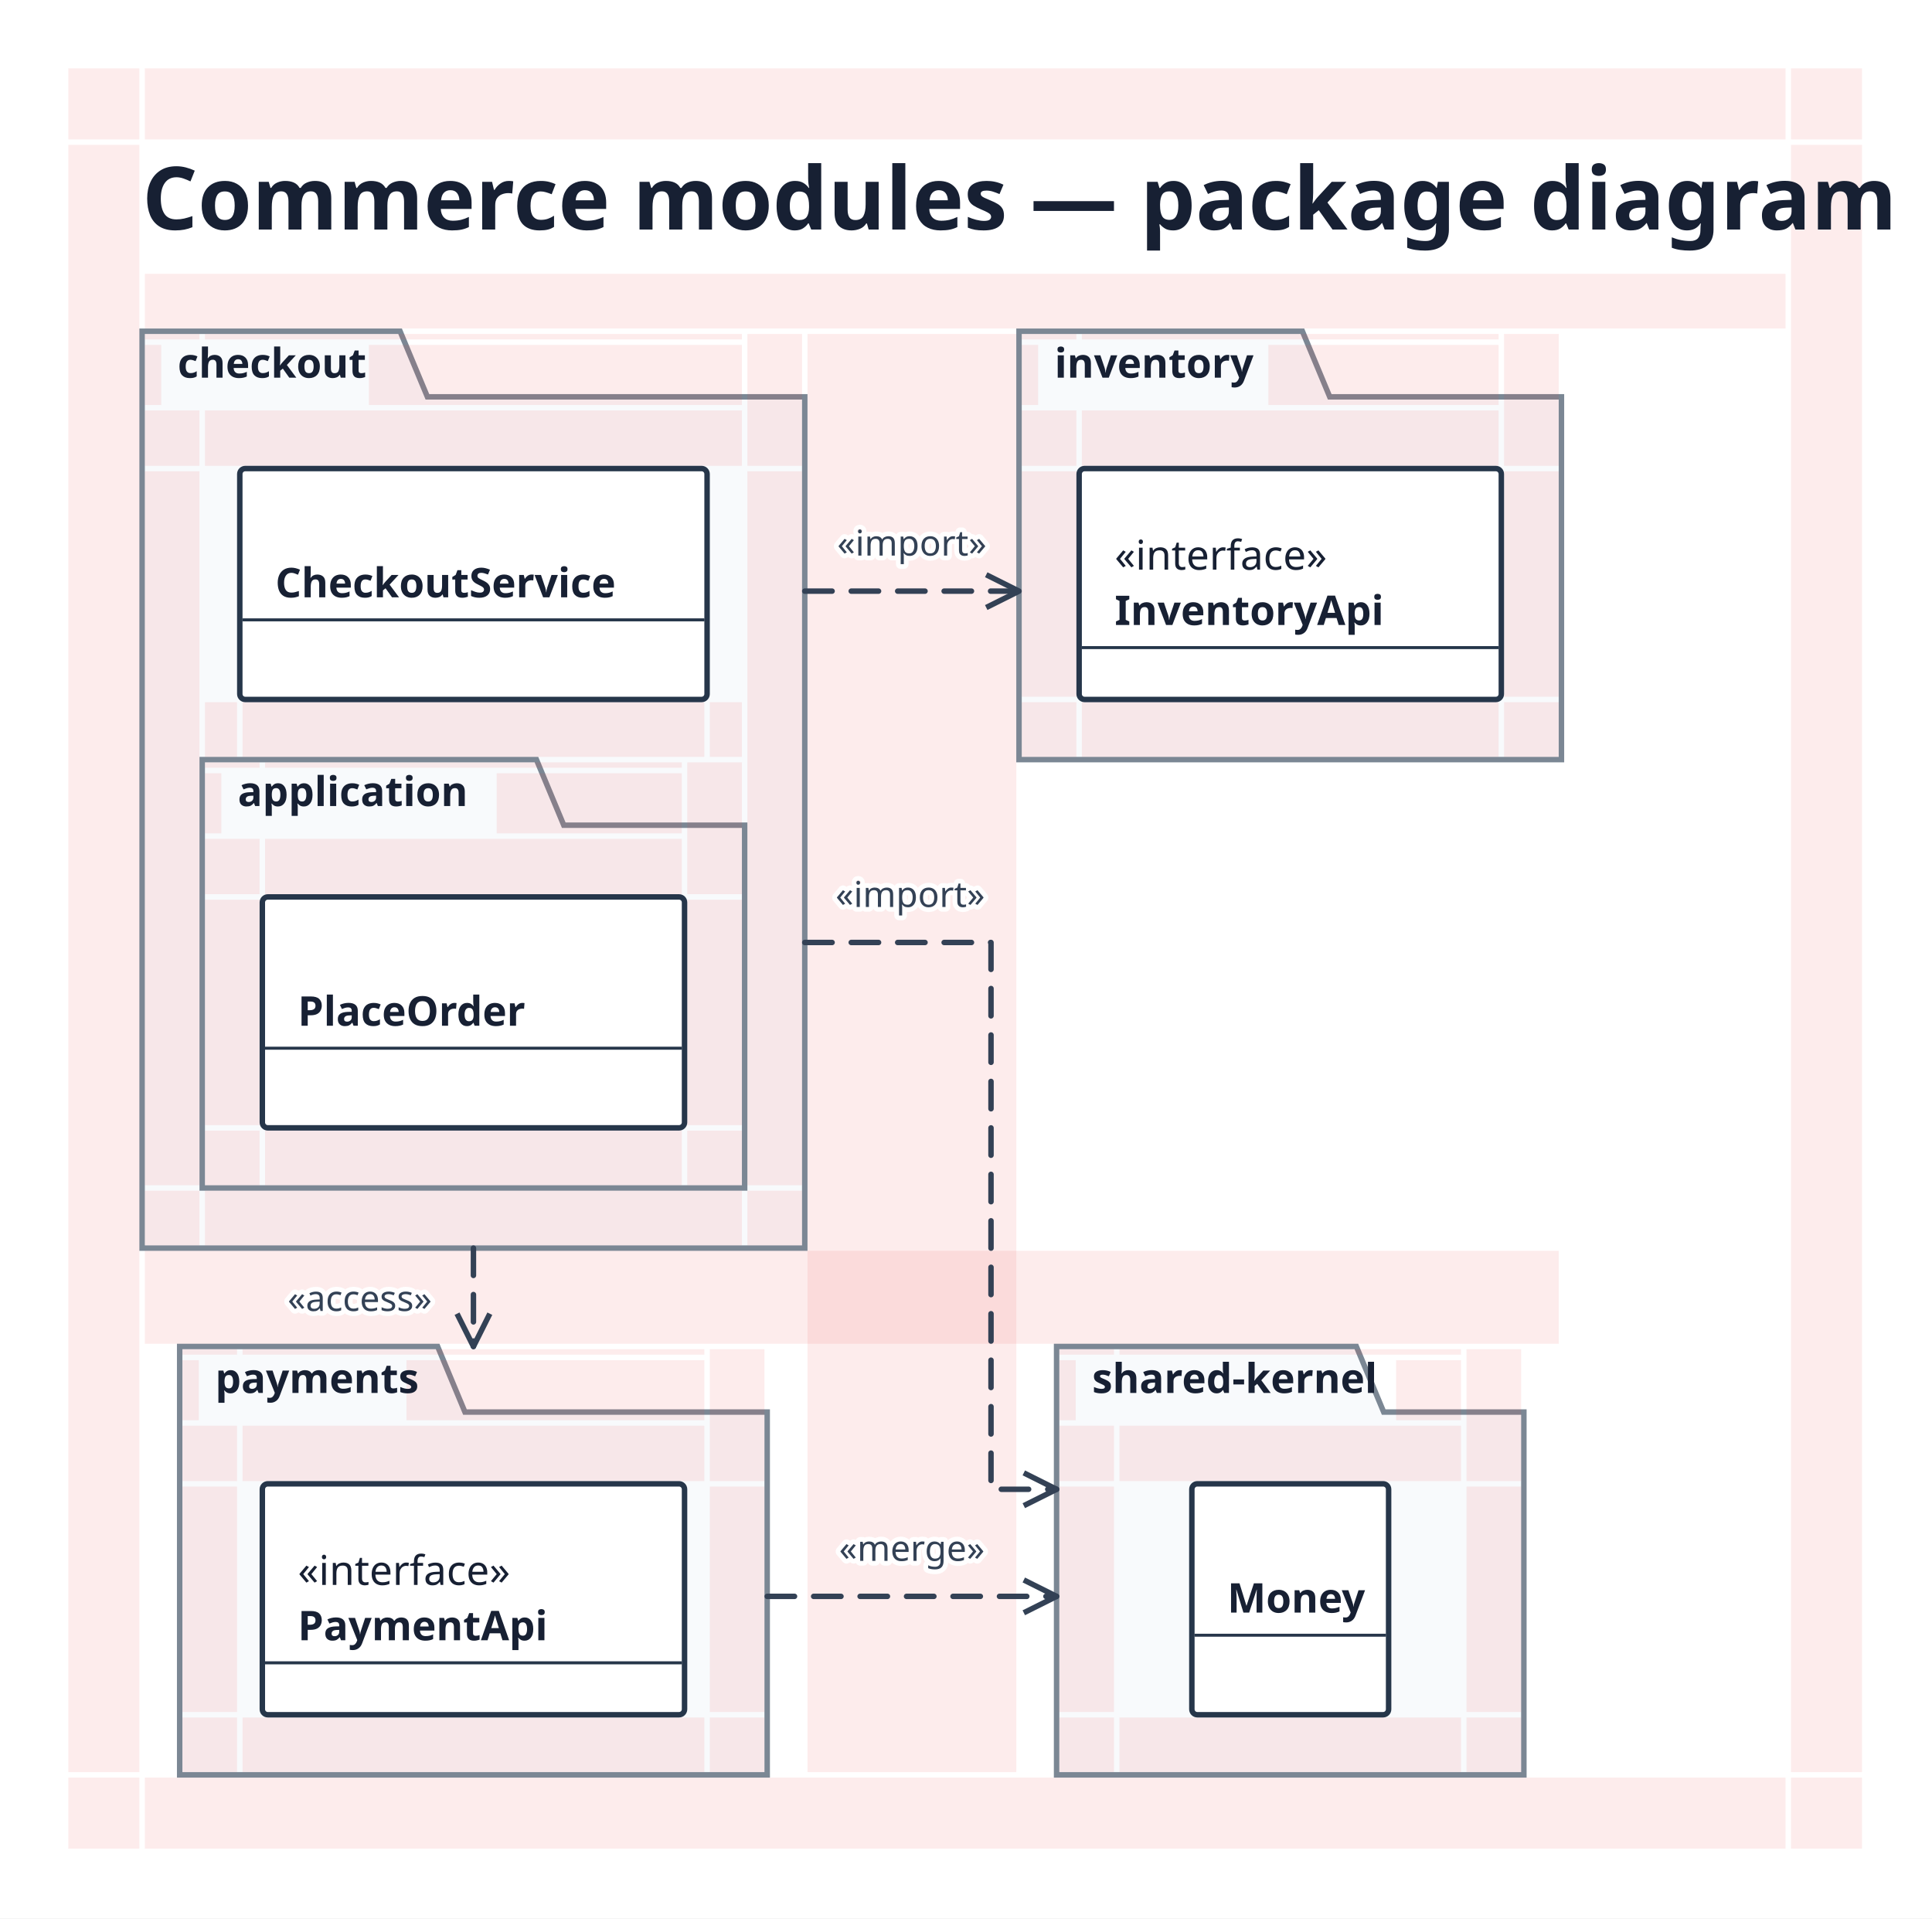
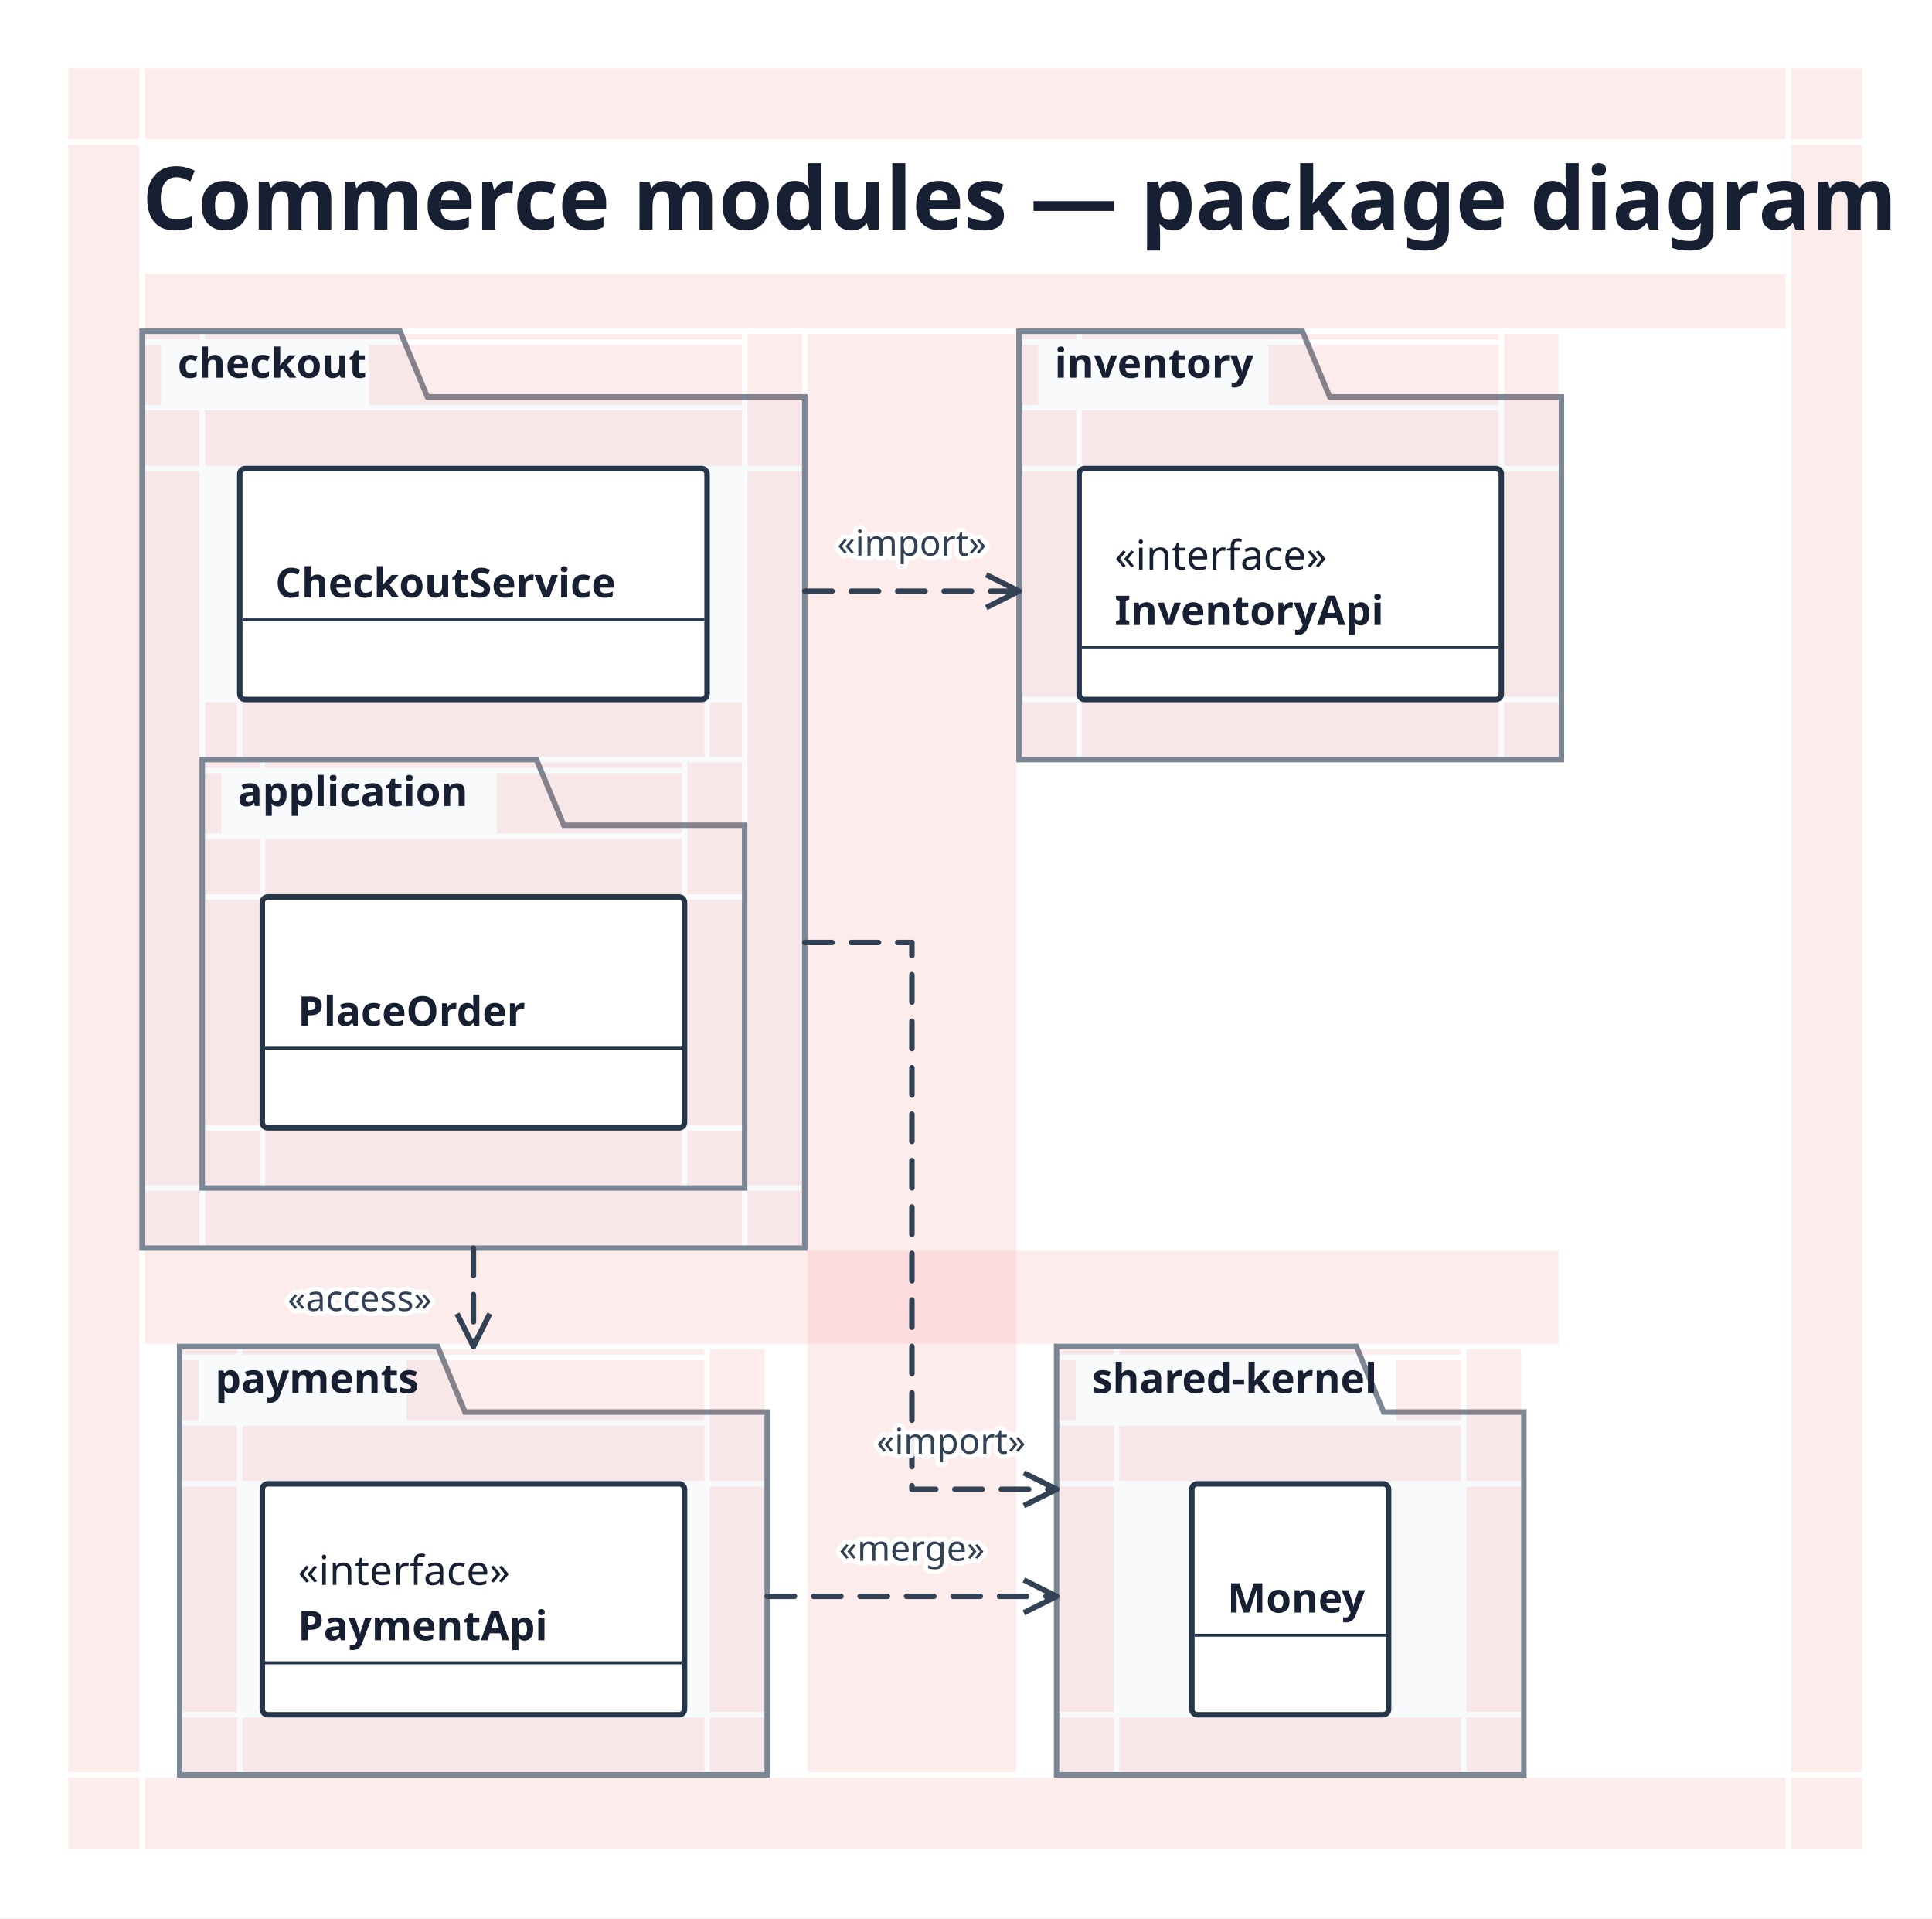
<svg xmlns="http://www.w3.org/2000/svg" width="707" height="702" viewBox="0 0 707 702" role="img" aria-label="uml-package-example">
  <rect width="100%" height="100%" fill="#ffffff" />
  <g id="boundaries">
    <path d="M 52 145.2 V 456.7 H 294.5 V 145.2 H 156.4 L 146.4 121.2 H 52 Z" fill="#f8fafc" stroke="#7b8794" stroke-width="2" />
    <path d="M 372.9 145.2 V 277.95 H 571.4 V 145.2 H 486.6 L 476.6 121.2 H 372.9 Z" fill="#f8fafc" stroke="#7b8794" stroke-width="2" />
    <path d="M 65.75 516.7 V 649.45 H 280.75 V 516.7 H 170.15 L 160.15 492.7 H 65.75 Z" fill="#f8fafc" stroke="#7b8794" stroke-width="2" />
    <path d="M 386.65 516.7 V 649.45 H 557.65 V 516.7 H 506.35 L 496.35 492.7 H 386.65 Z" fill="#f8fafc" stroke="#7b8794" stroke-width="2" />
    <path d="M 74 301.95 V 434.7 H 272.5 V 301.95 H 206.3 L 196.3 277.95 H 74 Z" fill="#f8fafc" stroke="#7b8794" stroke-width="2" />
  </g>
  <g id="routing-regions">
    <rect data-routing-region="mesh:padding:$root:top" data-region-kind="padding" data-materialized="false" data-authored="false" x="53" y="25" width="600.4" height="26" fill="#ef4444" fill-opacity="0.1" />
    <rect data-routing-region="mesh:padding:$root:right" data-region-kind="padding" data-materialized="false" data-authored="false" x="655.4" y="53" width="26" height="595.45" fill="#ef4444" fill-opacity="0.1" />
    <rect data-routing-region="mesh:padding:$root:bottom" data-region-kind="padding" data-materialized="false" data-authored="false" x="53" y="650.45" width="600.4" height="26" fill="#ef4444" fill-opacity="0.1" />
    <rect data-routing-region="mesh:padding:$root:left" data-region-kind="padding" data-materialized="false" data-authored="false" x="25" y="53" width="26" height="595.45" fill="#ef4444" fill-opacity="0.1" />
    <rect data-routing-region="mesh:corner:$root:top-left" data-region-kind="corner" data-materialized="true" data-authored="false" x="25" y="25" width="26" height="26" fill="#ef4444" fill-opacity="0.1" />
    <rect data-routing-region="mesh:corner:$root:top-right" data-region-kind="corner" data-materialized="true" data-authored="false" x="655.4" y="25" width="26" height="26" fill="#ef4444" fill-opacity="0.1" />
    <rect data-routing-region="mesh:corner:$root:bottom-right" data-region-kind="corner" data-materialized="true" data-authored="false" x="655.4" y="650.45" width="26" height="26" fill="#ef4444" fill-opacity="0.1" />
    <rect data-routing-region="mesh:corner:$root:bottom-left" data-region-kind="corner" data-materialized="true" data-authored="false" x="25" y="650.45" width="26" height="26" fill="#ef4444" fill-opacity="0.1" />
    <rect data-routing-region="mesh:gap:$root:0" data-region-kind="gap" data-materialized="false" data-authored="false" x="53" y="100.2" width="600.4" height="20" fill="#ef4444" fill-opacity="0.1" />
-     <rect data-routing-region="mesh:grid-column-gap:packages:0" data-region-kind="gap" data-materialized="false" data-authored="false" x="295.5" y="122.2" width="76.4" height="526.25" fill="#ef4444" fill-opacity="0.1" />
+     <rect data-routing-region="mesh:grid-column-gap:packages:0" data-region-kind="gap" data-materialized="true" data-authored="false" x="295.5" y="122.2" width="76.4" height="526.25" fill="#ef4444" fill-opacity="0.1" />
    <rect data-routing-region="mesh:grid-row-gap:packages:0" data-region-kind="gap" data-materialized="false" data-authored="false" x="53" y="457.7" width="517.4" height="34" fill="#ef4444" fill-opacity="0.1" />
    <rect data-routing-region="mesh:padding:packages/checkout:top:part-0" data-region-kind="padding" data-materialized="false" data-authored="false" x="75" y="122.2" width="196.5" height="2" fill="#ef4444" fill-opacity="0.1" />
    <rect data-routing-region="mesh:padding:packages/checkout:top:part-1" data-region-kind="padding" data-materialized="false" data-authored="false" x="75" y="150.2" width="196.5" height="20.25" fill="#ef4444" fill-opacity="0.1" />
    <rect data-routing-region="mesh:padding:packages/checkout:top:part-2" data-region-kind="padding" data-materialized="false" data-authored="false" x="135" y="126.2" width="136.5" height="22" fill="#ef4444" fill-opacity="0.1" />
    <rect data-routing-region="mesh:padding:packages/checkout:right" data-region-kind="padding" data-materialized="false" data-authored="false" x="273.5" y="172.45" width="20" height="261.25" fill="#ef4444" fill-opacity="0.1" />
    <rect data-routing-region="mesh:padding:packages/checkout:bottom" data-region-kind="padding" data-materialized="false" data-authored="false" x="75" y="435.7" width="196.5" height="20" fill="#ef4444" fill-opacity="0.1" />
    <rect data-routing-region="mesh:padding:packages/checkout:left" data-region-kind="padding" data-materialized="false" data-authored="false" x="53" y="172.45" width="20" height="261.25" fill="#ef4444" fill-opacity="0.1" />
    <rect data-routing-region="mesh:corner:packages/checkout:top-left:part-0" data-region-kind="corner" data-materialized="true" data-authored="false" x="53" y="122.2" width="20" height="2" fill="#ef4444" fill-opacity="0.1" />
    <rect data-routing-region="mesh:corner:packages/checkout:top-left:part-1" data-region-kind="corner" data-materialized="true" data-authored="false" x="53" y="150.2" width="20" height="20.25" fill="#ef4444" fill-opacity="0.1" />
    <rect data-routing-region="mesh:corner:packages/checkout:top-left:part-2" data-region-kind="corner" data-materialized="true" data-authored="false" x="53" y="126.2" width="6" height="22" fill="#ef4444" fill-opacity="0.1" />
    <rect data-routing-region="mesh:corner:packages/checkout:top-right" data-region-kind="corner" data-materialized="true" data-authored="false" x="273.5" y="122.2" width="20" height="48.25" fill="#ef4444" fill-opacity="0.1" />
    <rect data-routing-region="mesh:corner:packages/checkout:bottom-right" data-region-kind="corner" data-materialized="true" data-authored="false" x="273.5" y="435.7" width="20" height="20" fill="#ef4444" fill-opacity="0.1" />
    <rect data-routing-region="mesh:corner:packages/checkout:bottom-left" data-region-kind="corner" data-materialized="true" data-authored="false" x="53" y="435.7" width="20" height="20" fill="#ef4444" fill-opacity="0.1" />
    <rect data-routing-region="mesh:gap:packages/checkout:0" data-region-kind="gap" data-materialized="false" data-authored="false" x="88.75" y="256.95" width="169" height="20" fill="#ef4444" fill-opacity="0.1" />
    <rect data-routing-region="mesh:gap:packages/checkout:0:access-0" data-region-kind="gap" data-materialized="false" data-authored="false" x="75" y="256.95" width="11.75" height="20" fill="#ef4444" fill-opacity="0.1" />
    <rect data-routing-region="mesh:gap:packages/checkout:0:access-1" data-region-kind="gap" data-materialized="false" data-authored="false" x="259.75" y="256.95" width="11.75" height="20" fill="#ef4444" fill-opacity="0.1" />
    <rect data-routing-region="mesh:padding:packages/checkout/application:top:part-0" data-region-kind="padding" data-materialized="false" data-authored="false" x="97" y="278.95" width="152.5" height="2" fill="#ef4444" fill-opacity="0.1" />
    <rect data-routing-region="mesh:padding:packages/checkout/application:top:part-1" data-region-kind="padding" data-materialized="false" data-authored="false" x="97" y="306.95" width="152.5" height="20.25" fill="#ef4444" fill-opacity="0.1" />
    <rect data-routing-region="mesh:padding:packages/checkout/application:top:part-2" data-region-kind="padding" data-materialized="false" data-authored="false" x="181.75" y="282.95" width="67.75" height="22" fill="#ef4444" fill-opacity="0.1" />
    <rect data-routing-region="mesh:padding:packages/checkout/application:right" data-region-kind="padding" data-materialized="false" data-authored="false" x="251.5" y="329.2" width="20" height="82.5" fill="#ef4444" fill-opacity="0.1" />
    <rect data-routing-region="mesh:padding:packages/checkout/application:bottom" data-region-kind="padding" data-materialized="false" data-authored="false" x="97" y="413.7" width="152.5" height="20" fill="#ef4444" fill-opacity="0.1" />
    <rect data-routing-region="mesh:padding:packages/checkout/application:left" data-region-kind="padding" data-materialized="false" data-authored="false" x="75" y="329.2" width="20" height="82.5" fill="#ef4444" fill-opacity="0.1" />
    <rect data-routing-region="mesh:corner:packages/checkout/application:top-left:part-0" data-region-kind="corner" data-materialized="true" data-authored="false" x="75" y="278.95" width="20" height="2" fill="#ef4444" fill-opacity="0.1" />
    <rect data-routing-region="mesh:corner:packages/checkout/application:top-left:part-1" data-region-kind="corner" data-materialized="true" data-authored="false" x="75" y="306.95" width="20" height="20.25" fill="#ef4444" fill-opacity="0.1" />
    <rect data-routing-region="mesh:corner:packages/checkout/application:top-left:part-2" data-region-kind="corner" data-materialized="true" data-authored="false" x="75" y="282.95" width="6" height="22" fill="#ef4444" fill-opacity="0.1" />
    <rect data-routing-region="mesh:corner:packages/checkout/application:top-right" data-region-kind="corner" data-materialized="true" data-authored="false" x="251.5" y="278.95" width="20" height="48.25" fill="#ef4444" fill-opacity="0.1" />
    <rect data-routing-region="mesh:corner:packages/checkout/application:bottom-right" data-region-kind="corner" data-materialized="true" data-authored="false" x="251.5" y="413.7" width="20" height="20" fill="#ef4444" fill-opacity="0.1" />
    <rect data-routing-region="mesh:corner:packages/checkout/application:bottom-left" data-region-kind="corner" data-materialized="true" data-authored="false" x="75" y="413.7" width="20" height="20" fill="#ef4444" fill-opacity="0.1" />
    <rect data-routing-region="mesh:padding:packages/inventory:top:part-0" data-region-kind="padding" data-materialized="false" data-authored="false" x="395.9" y="122.2" width="152.5" height="2" fill="#ef4444" fill-opacity="0.1" />
    <rect data-routing-region="mesh:padding:packages/inventory:top:part-1" data-region-kind="padding" data-materialized="false" data-authored="false" x="395.9" y="150.2" width="152.5" height="20.25" fill="#ef4444" fill-opacity="0.1" />
    <rect data-routing-region="mesh:padding:packages/inventory:top:part-2" data-region-kind="padding" data-materialized="false" data-authored="false" x="464.15" y="126.2" width="84.25" height="22" fill="#ef4444" fill-opacity="0.1" />
    <rect data-routing-region="mesh:padding:packages/inventory:right" data-region-kind="padding" data-materialized="false" data-authored="false" x="550.4" y="172.45" width="20" height="82.5" fill="#ef4444" fill-opacity="0.1" />
    <rect data-routing-region="mesh:padding:packages/inventory:bottom" data-region-kind="padding" data-materialized="false" data-authored="false" x="395.9" y="256.95" width="152.5" height="20" fill="#ef4444" fill-opacity="0.1" />
    <rect data-routing-region="mesh:padding:packages/inventory:left" data-region-kind="padding" data-materialized="false" data-authored="false" x="373.9" y="172.45" width="20" height="82.5" fill="#ef4444" fill-opacity="0.1" />
    <rect data-routing-region="mesh:corner:packages/inventory:top-left:part-0" data-region-kind="corner" data-materialized="true" data-authored="false" x="373.9" y="122.2" width="20" height="2" fill="#ef4444" fill-opacity="0.1" />
    <rect data-routing-region="mesh:corner:packages/inventory:top-left:part-1" data-region-kind="corner" data-materialized="true" data-authored="false" x="373.9" y="150.2" width="20" height="20.25" fill="#ef4444" fill-opacity="0.1" />
    <rect data-routing-region="mesh:corner:packages/inventory:top-left:part-2" data-region-kind="corner" data-materialized="true" data-authored="false" x="373.9" y="126.2" width="6" height="22" fill="#ef4444" fill-opacity="0.1" />
    <rect data-routing-region="mesh:corner:packages/inventory:top-right" data-region-kind="corner" data-materialized="true" data-authored="false" x="550.4" y="122.2" width="20" height="48.25" fill="#ef4444" fill-opacity="0.1" />
    <rect data-routing-region="mesh:corner:packages/inventory:bottom-right" data-region-kind="corner" data-materialized="true" data-authored="false" x="550.4" y="256.95" width="20" height="20" fill="#ef4444" fill-opacity="0.1" />
    <rect data-routing-region="mesh:corner:packages/inventory:bottom-left" data-region-kind="corner" data-materialized="true" data-authored="false" x="373.9" y="256.95" width="20" height="20" fill="#ef4444" fill-opacity="0.1" />
    <rect data-routing-region="mesh:padding:packages/payments:top:part-0" data-region-kind="padding" data-materialized="false" data-authored="false" x="88.75" y="493.7" width="169" height="2" fill="#ef4444" fill-opacity="0.1" />
    <rect data-routing-region="mesh:padding:packages/payments:top:part-1" data-region-kind="padding" data-materialized="false" data-authored="false" x="88.75" y="521.7" width="169" height="20.25" fill="#ef4444" fill-opacity="0.1" />
    <rect data-routing-region="mesh:padding:packages/payments:top:part-2" data-region-kind="padding" data-materialized="false" data-authored="false" x="148.75" y="497.7" width="109" height="22" fill="#ef4444" fill-opacity="0.1" />
    <rect data-routing-region="mesh:padding:packages/payments:right" data-region-kind="padding" data-materialized="false" data-authored="false" x="259.75" y="543.95" width="20" height="82.5" fill="#ef4444" fill-opacity="0.1" />
    <rect data-routing-region="mesh:padding:packages/payments:bottom" data-region-kind="padding" data-materialized="false" data-authored="false" x="88.75" y="628.45" width="169" height="20" fill="#ef4444" fill-opacity="0.1" />
    <rect data-routing-region="mesh:padding:packages/payments:left" data-region-kind="padding" data-materialized="false" data-authored="false" x="66.75" y="543.95" width="20" height="82.5" fill="#ef4444" fill-opacity="0.1" />
    <rect data-routing-region="mesh:corner:packages/payments:top-left:part-0" data-region-kind="corner" data-materialized="true" data-authored="false" x="66.75" y="493.7" width="20" height="2" fill="#ef4444" fill-opacity="0.1" />
    <rect data-routing-region="mesh:corner:packages/payments:top-left:part-1" data-region-kind="corner" data-materialized="true" data-authored="false" x="66.75" y="521.7" width="20" height="20.25" fill="#ef4444" fill-opacity="0.1" />
    <rect data-routing-region="mesh:corner:packages/payments:top-left:part-2" data-region-kind="corner" data-materialized="true" data-authored="false" x="66.75" y="497.7" width="6" height="22" fill="#ef4444" fill-opacity="0.1" />
    <rect data-routing-region="mesh:corner:packages/payments:top-right" data-region-kind="corner" data-materialized="true" data-authored="false" x="259.75" y="493.7" width="20" height="48.25" fill="#ef4444" fill-opacity="0.1" />
    <rect data-routing-region="mesh:corner:packages/payments:bottom-right" data-region-kind="corner" data-materialized="true" data-authored="false" x="259.75" y="628.45" width="20" height="20" fill="#ef4444" fill-opacity="0.1" />
    <rect data-routing-region="mesh:corner:packages/payments:bottom-left" data-region-kind="corner" data-materialized="true" data-authored="false" x="66.75" y="628.45" width="20" height="20" fill="#ef4444" fill-opacity="0.1" />
    <rect data-routing-region="mesh:padding:packages/shared-kernel:top:part-0" data-region-kind="padding" data-materialized="false" data-authored="false" x="409.65" y="493.7" width="125" height="2" fill="#ef4444" fill-opacity="0.1" />
    <rect data-routing-region="mesh:padding:packages/shared-kernel:top:part-1" data-region-kind="padding" data-materialized="false" data-authored="false" x="409.65" y="521.7" width="125" height="20.25" fill="#ef4444" fill-opacity="0.1" />
    <rect data-routing-region="mesh:padding:packages/shared-kernel:top:part-2" data-region-kind="padding" data-materialized="false" data-authored="false" x="510.9" y="497.7" width="23.75" height="22" fill="#ef4444" fill-opacity="0.1" />
    <rect data-routing-region="mesh:padding:packages/shared-kernel:right" data-region-kind="padding" data-materialized="false" data-authored="false" x="536.65" y="543.95" width="20" height="82.5" fill="#ef4444" fill-opacity="0.1" />
    <rect data-routing-region="mesh:padding:packages/shared-kernel:bottom" data-region-kind="padding" data-materialized="false" data-authored="false" x="409.65" y="628.45" width="125" height="20" fill="#ef4444" fill-opacity="0.1" />
    <rect data-routing-region="mesh:padding:packages/shared-kernel:left" data-region-kind="padding" data-materialized="false" data-authored="false" x="387.65" y="543.95" width="20" height="82.5" fill="#ef4444" fill-opacity="0.1" />
    <rect data-routing-region="mesh:corner:packages/shared-kernel:top-left:part-0" data-region-kind="corner" data-materialized="true" data-authored="false" x="387.65" y="493.7" width="20" height="2" fill="#ef4444" fill-opacity="0.1" />
    <rect data-routing-region="mesh:corner:packages/shared-kernel:top-left:part-1" data-region-kind="corner" data-materialized="true" data-authored="false" x="387.65" y="521.7" width="20" height="20.25" fill="#ef4444" fill-opacity="0.1" />
    <rect data-routing-region="mesh:corner:packages/shared-kernel:top-left:part-2" data-region-kind="corner" data-materialized="true" data-authored="false" x="387.65" y="497.7" width="6" height="22" fill="#ef4444" fill-opacity="0.1" />
    <rect data-routing-region="mesh:corner:packages/shared-kernel:top-right" data-region-kind="corner" data-materialized="true" data-authored="false" x="536.65" y="493.7" width="20" height="48.25" fill="#ef4444" fill-opacity="0.1" />
    <rect data-routing-region="mesh:corner:packages/shared-kernel:bottom-right" data-region-kind="corner" data-materialized="true" data-authored="false" x="536.65" y="628.45" width="20" height="20" fill="#ef4444" fill-opacity="0.1" />
    <rect data-routing-region="mesh:corner:packages/shared-kernel:bottom-left" data-region-kind="corner" data-materialized="true" data-authored="false" x="387.65" y="628.45" width="20" height="20" fill="#ef4444" fill-opacity="0.1" />
  </g>
  <g id="sharing-debug" />
  <g id="corridor-dividers" />
  <g id="lines">
    <g data-line="checkout-inventory">
      <polyline points="294.5,216.304 372.9,216.304" fill="none" stroke="#334155" stroke-width="2" stroke-linejoin="round" stroke-linecap="round" stroke-dasharray="10 7" />
      <path d="M 360.9 222.304 L 372.9 216.304 L 360.9 210.304" fill="none" stroke="#334155" stroke-width="2" stroke-linejoin="round" />
    </g>
    <g data-line="checkout-payments">
      <polyline points="173.25,456.7 173.25,492.7" fill="none" stroke="#334155" stroke-width="2" stroke-linejoin="round" stroke-linecap="round" stroke-dasharray="10 7" />
      <path d="M 167.25 480.7 L 173.25 492.7 L 179.25 480.7" fill="none" stroke="#334155" stroke-width="2" stroke-linejoin="round" />
    </g>
    <g data-line="checkout-shared">
-       <polyline points="294.5,344.867 362.65,344.867 362.65,544.95 386.65,544.95" fill="none" stroke="#334155" stroke-width="2" stroke-linejoin="round" stroke-linecap="round" stroke-dasharray="10 7" />
+       <polyline points="294.5,344.867 333.7,344.867 333.7,544.95 386.65,544.95" fill="none" stroke="#334155" stroke-width="2" stroke-linejoin="round" stroke-linecap="round" stroke-dasharray="10 7" />
      <path d="M 374.65 550.95 L 386.65 544.95 L 374.65 538.95" fill="none" stroke="#334155" stroke-width="2" stroke-linejoin="round" />
    </g>
    <g data-line="payments-shared">
      <polyline points="280.75,584.138 386.65,584.138" fill="none" stroke="#334155" stroke-width="2" stroke-linejoin="round" stroke-linecap="round" stroke-dasharray="10 7" />
      <path d="M 374.65 590.138 L 386.65 584.138 L 374.65 578.138" fill="none" stroke="#334155" stroke-width="2" stroke-linejoin="round" />
    </g>
  </g>
  <g id="objects">
    <rect x="87.75" y="171.45" width="171" height="84.5" rx="2" fill="#ffffff" stroke="#26364a" stroke-width="2" />
    <rect x="96" y="328.2" width="154.5" height="84.5" rx="2" fill="#ffffff" stroke="#26364a" stroke-width="2" />
    <rect x="394.9" y="171.45" width="154.5" height="84.5" rx="2" fill="#ffffff" stroke="#26364a" stroke-width="2" />
    <rect x="96" y="542.95" width="154.5" height="84.5" rx="2" fill="#ffffff" stroke="#26364a" stroke-width="2" />
    <rect x="436.15" y="542.95" width="72" height="84.5" rx="2" fill="#ffffff" stroke="#26364a" stroke-width="2" />
  </g>
  <g id="ports" />
  <g id="text">
    <text x="52" y="84" text-anchor="start" fill="#172033" font-family="ui-rounded, 'Comic Sans MS', sans-serif" font-size="32" font-weight="700">Commerce modules — package diagram</text>
    <text x="65" y="138.2" text-anchor="start" fill="#172033" font-family="ui-rounded, 'Comic Sans MS', sans-serif" font-size="15" font-weight="700">checkout</text>
    <text x="100.75" y="218.575" text-anchor="start" fill="#172033" font-family="ui-rounded, 'Comic Sans MS', sans-serif" font-size="15" font-weight="700">CheckoutService</text>
    <path d="M 88.75 226.825 H 257.75" stroke="#26364a" stroke-width="1" />
    <path d="M 88.75 226.825 H 257.75" stroke="#26364a" stroke-width="1" />
    <text x="87" y="294.95" text-anchor="start" fill="#172033" font-family="ui-rounded, 'Comic Sans MS', sans-serif" font-size="15" font-weight="700">application</text>
    <text x="109" y="375.325" text-anchor="start" fill="#172033" font-family="ui-rounded, 'Comic Sans MS', sans-serif" font-size="15" font-weight="700">PlaceOrder</text>
    <path d="M 97 383.575 H 249.5" stroke="#26364a" stroke-width="1" />
    <path d="M 97 383.575 H 249.5" stroke="#26364a" stroke-width="1" />
    <text x="385.9" y="138.2" text-anchor="start" fill="#172033" font-family="ui-rounded, 'Comic Sans MS', sans-serif" font-size="15" font-weight="700">inventory</text>
    <text x="407.9" y="208.45" text-anchor="start" fill="#172033" font-family="ui-rounded, 'Comic Sans MS', sans-serif" font-size="15" font-weight="450">«interface»</text>
    <text x="407.9" y="228.7" text-anchor="start" fill="#172033" font-family="ui-rounded, 'Comic Sans MS', sans-serif" font-size="15" font-weight="700">InventoryApi</text>
    <path d="M 395.9 236.95 H 548.4" stroke="#26364a" stroke-width="1" />
    <path d="M 395.9 236.95 H 548.4" stroke="#26364a" stroke-width="1" />
    <text x="78.75" y="509.7" text-anchor="start" fill="#172033" font-family="ui-rounded, 'Comic Sans MS', sans-serif" font-size="15" font-weight="700">payments</text>
    <text x="109" y="579.95" text-anchor="start" fill="#172033" font-family="ui-rounded, 'Comic Sans MS', sans-serif" font-size="15" font-weight="450">«interface»</text>
    <text x="109" y="600.2" text-anchor="start" fill="#172033" font-family="ui-rounded, 'Comic Sans MS', sans-serif" font-size="15" font-weight="700">PaymentApi</text>
    <path d="M 97 608.45 H 249.5" stroke="#26364a" stroke-width="1" />
    <path d="M 97 608.45 H 249.5" stroke="#26364a" stroke-width="1" />
    <text x="399.65" y="509.7" text-anchor="start" fill="#172033" font-family="ui-rounded, 'Comic Sans MS', sans-serif" font-size="15" font-weight="700">shared-kernel</text>
    <text x="449.15" y="590.075" text-anchor="start" fill="#172033" font-family="ui-rounded, 'Comic Sans MS', sans-serif" font-size="15" font-weight="700">Money</text>
    <path d="M 437.15 598.325 H 507.15" stroke="#26364a" stroke-width="1" />
    <path d="M 437.15 598.325 H 507.15" stroke="#26364a" stroke-width="1" />
    <g data-line-label="checkout-inventory">
      <text x="333.7" y="203.304" text-anchor="middle" font-family="ui-rounded, sans-serif" font-size="13" fill="#334155" stroke="#ffffff" stroke-opacity=".92" stroke-width="3.5" stroke-linejoin="round" paint-order="stroke fill">«import»</text>
    </g>
    <g data-line-label="checkout-payments">
      <text x="131.65" y="479.7" text-anchor="middle" font-family="ui-rounded, sans-serif" font-size="13" fill="#334155" stroke="#ffffff" stroke-opacity=".92" stroke-width="3.5" stroke-linejoin="round" paint-order="stroke fill">«access»</text>
    </g>
    <g data-line-label="checkout-shared">
-       <text x="333.1" y="331.867" text-anchor="middle" font-family="ui-rounded, sans-serif" font-size="13" fill="#334155" stroke="#ffffff" stroke-opacity=".92" stroke-width="3.5" stroke-linejoin="round" paint-order="stroke fill">«import»</text>
+       <text x="348.05" y="531.95" text-anchor="middle" font-family="ui-rounded, sans-serif" font-size="13" fill="#334155" stroke="#ffffff" stroke-opacity=".92" stroke-width="3.5" stroke-linejoin="round" paint-order="stroke fill">«import»</text>
    </g>
    <g data-line-label="payments-shared">
      <text x="333.7" y="571.138" text-anchor="middle" font-family="ui-rounded, sans-serif" font-size="13" fill="#334155" stroke="#ffffff" stroke-opacity=".92" stroke-width="3.5" stroke-linejoin="round" paint-order="stroke fill">«merge»</text>
    </g>
  </g>
</svg>
